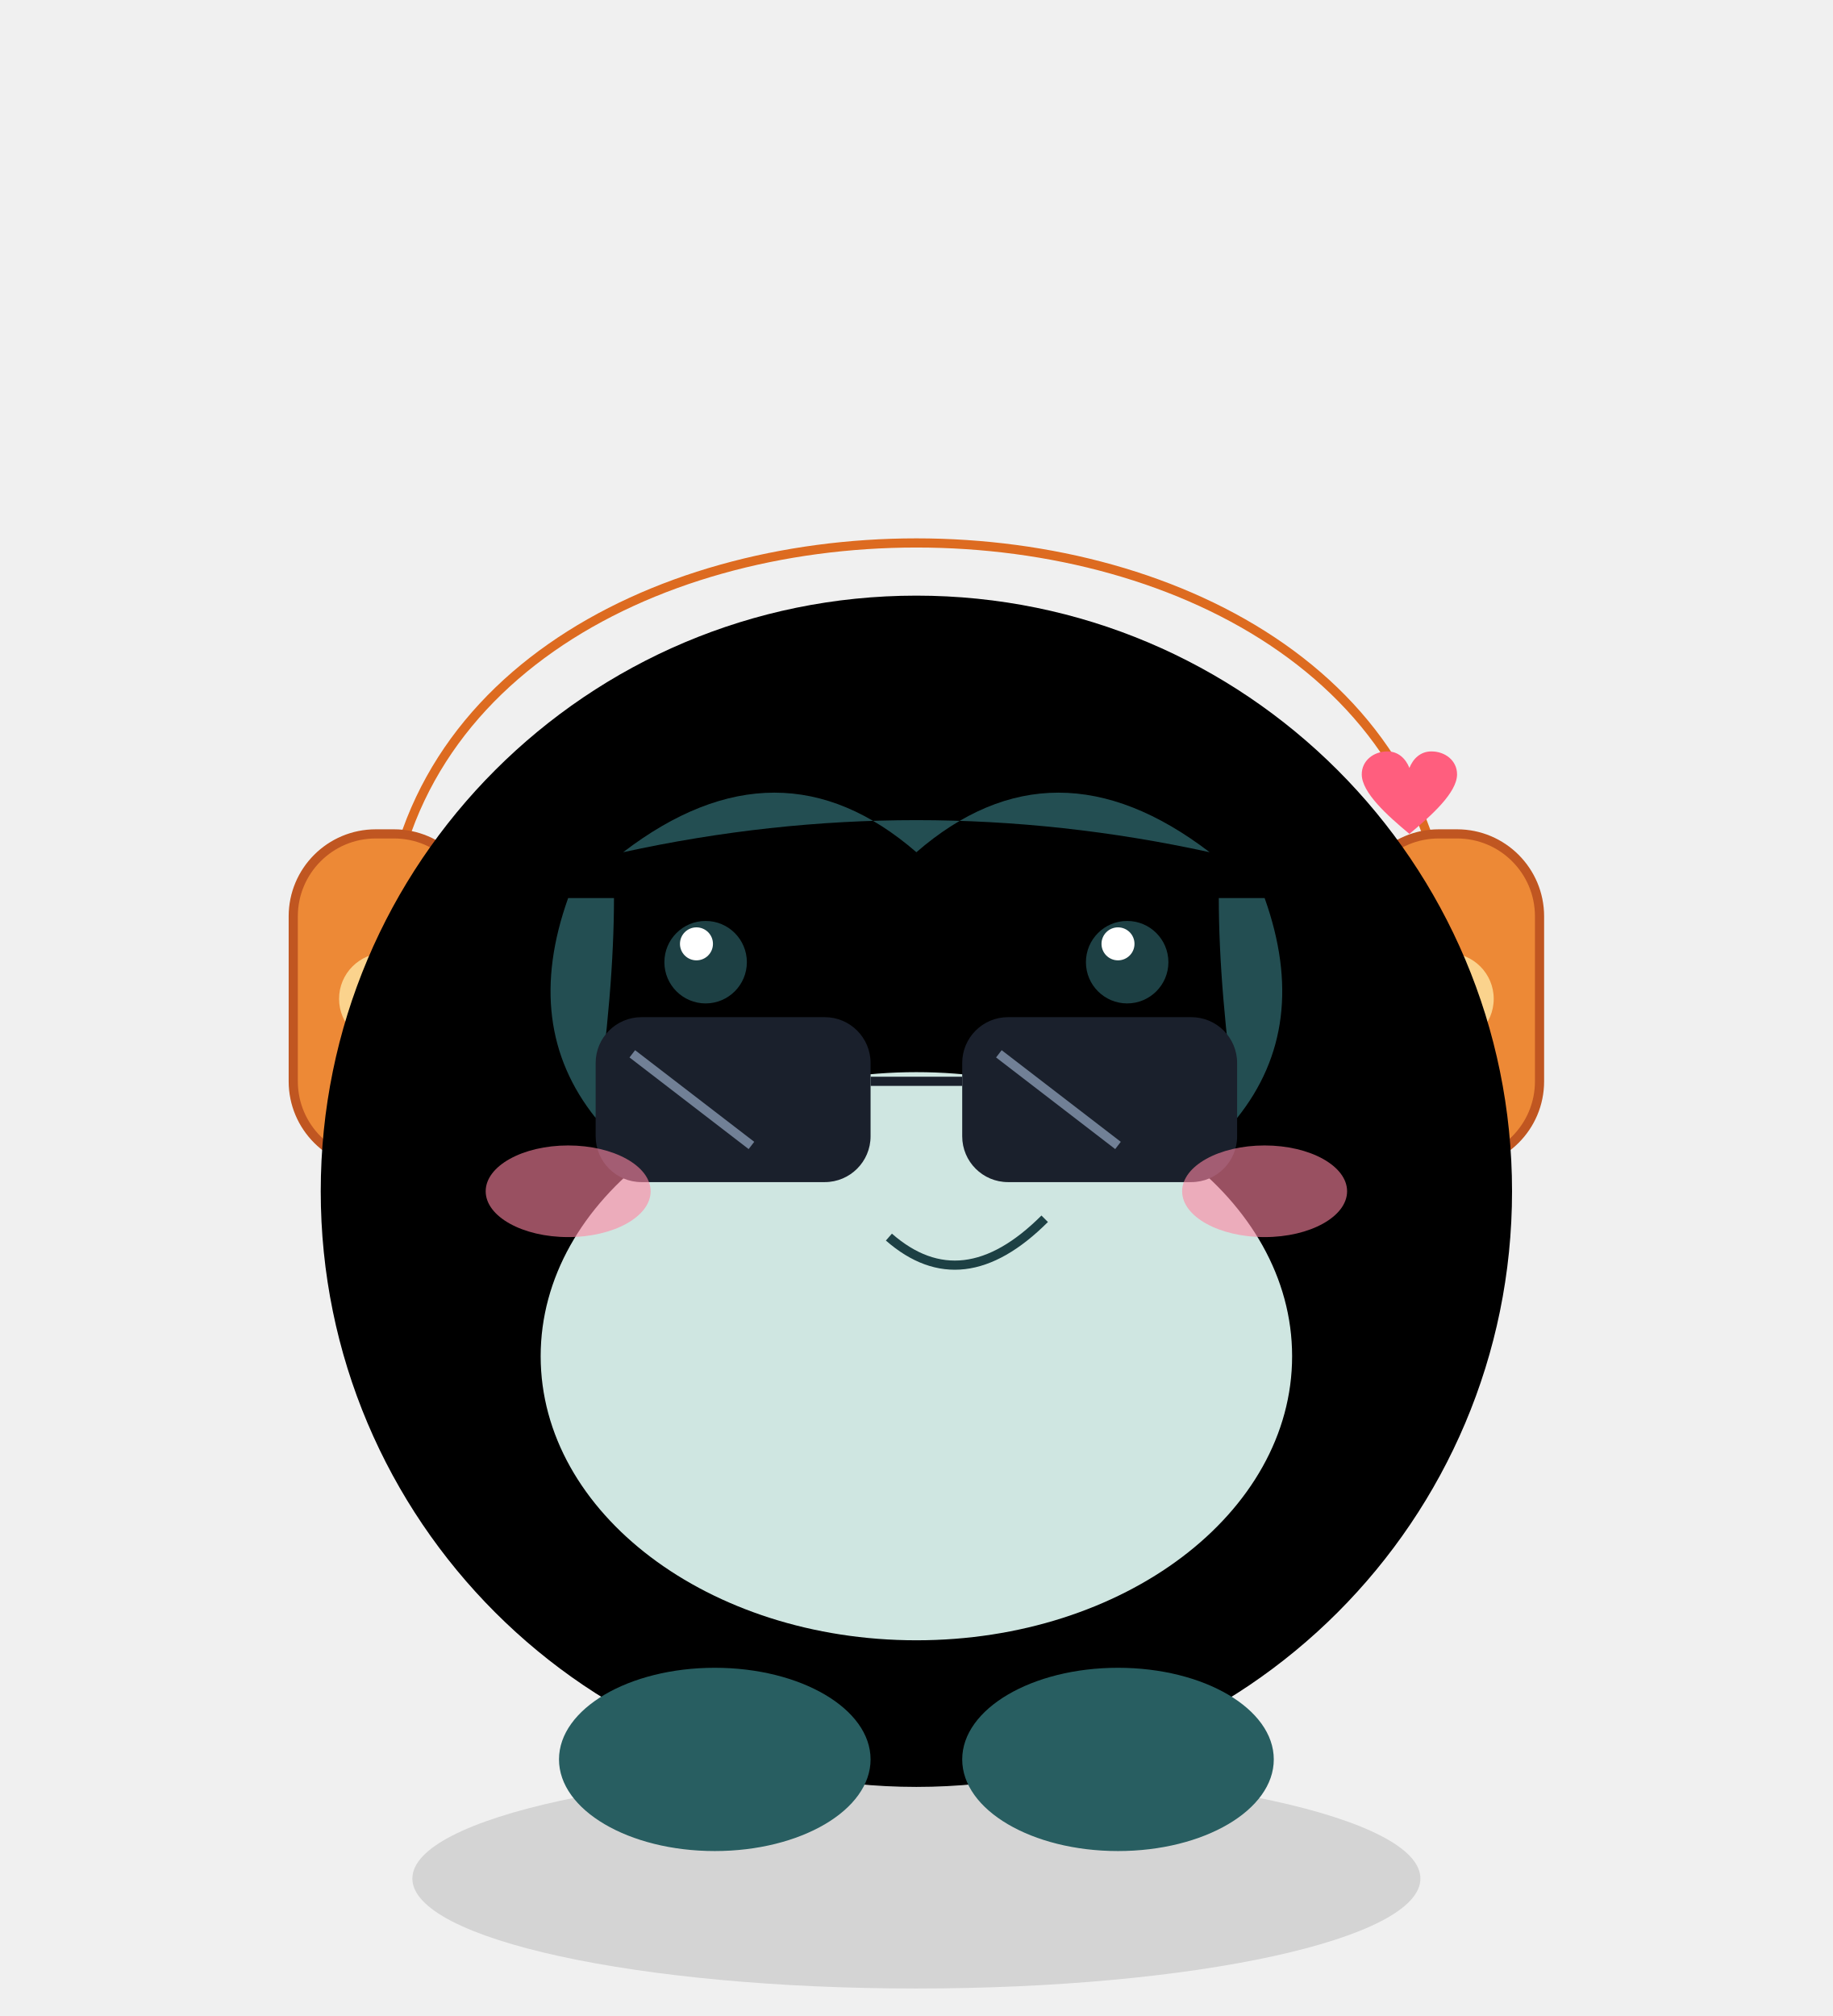
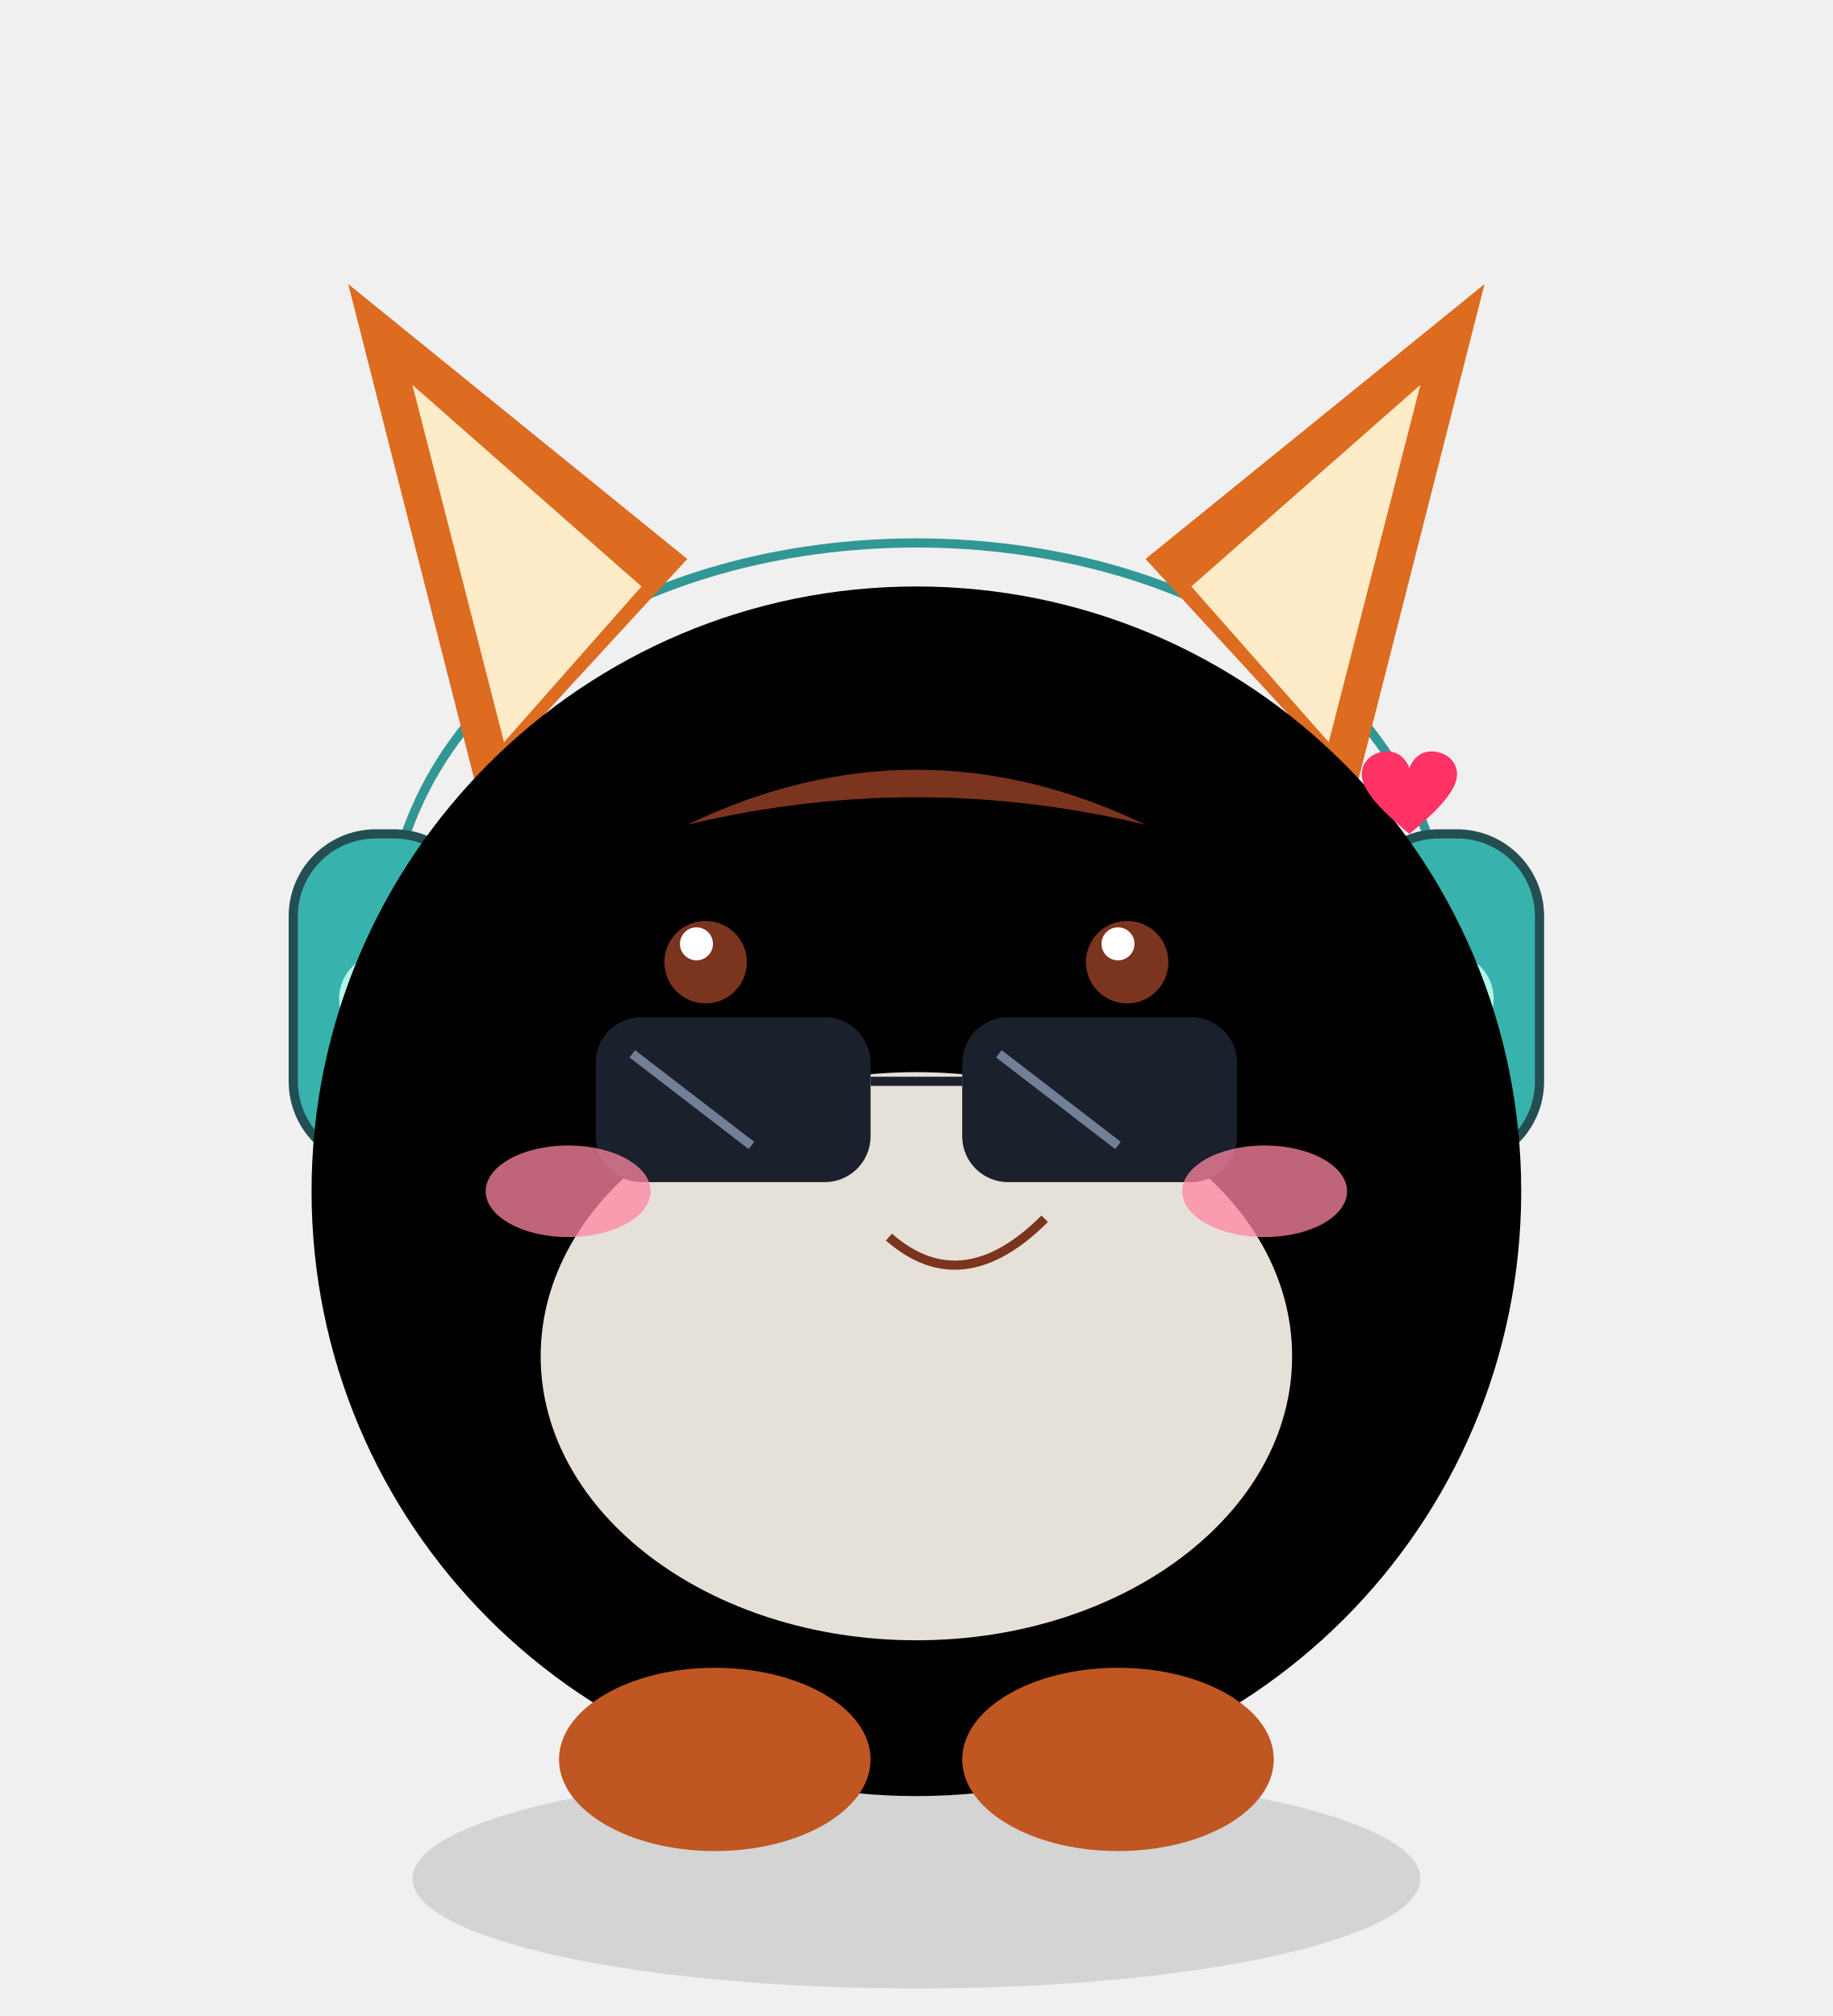
<svg xmlns="http://www.w3.org/2000/svg" viewBox="0 0 200 220" width="400" height="440" fill="none">
  <defs>
    <radialGradient id="jeoBody" cx="50%" cy="40%" r="60%">
-       <stop offset="0%" stopColor="#B2F5EA" />
-       <stop offset="100%" stopColor="#319795" />
+       <stop offset="0%" stopColor="#FEEBC8" />
+       <stop offset="100%" stopColor="#DD6B20" />
    </radialGradient>
  </defs>
  <ellipse cx="100" cy="205" rx="55" ry="12" fill="rgba(0,0,0,0.12)" />
- 
-   {/* Pastel Orange / Peach Headband */}
-   <path d="M42 105 C42 44 158 44 158 105" stroke="#DD6B20" strokeWidth="7.5" strokeLinecap="round" fill="none" />
-   <rect x="32" y="91" width="20" height="36" rx="9" fill="#ED8936" stroke="#C05621" strokeWidth="2" />
-   <rect x="148" y="91" width="20" height="36" rx="9" fill="#ED8936" stroke="#C05621" strokeWidth="2" />
-   <circle cx="42" cy="109" r="5" fill="#FBD38D" />
-   <circle cx="158" cy="109" r="5" fill="#FBD38D" />
- 
-   {/* Body */}
-   <circle cx="100" cy="130" r="65" fill="url(#jeoBody)" />
-   <ellipse cx="100" cy="148" rx="41" ry="31" fill="#E6FFFA" opacity="0.9" />
- 
-   {/* Cute Cool Girl Bangs / Side Hair Framing */}
-   <path d="M68 93 Q85 80 100 93 Q115 80 132 93 Q100 86 68 93 Z" fill="#234E52" />
-   <path d="M62 98 Q57 112 65 122 Q67 108 67 98 Z" fill="#234E52" />
-   <path d="M138 98 Q143 112 135 122 Q133 108 133 98 Z" fill="#234E52" />
- 
-   {/* Chic Retro Shades on nose bridge */}
+   <path d="M42 105 C42 44 158 44 158 105" stroke="#319795" strokeWidth="7.5" strokeLinecap="round" fill="none" />
+   <rect x="32" y="91" width="20" height="36" rx="9" fill="#38B2AC" stroke="#234E52" strokeWidth="2" />
+   <rect x="148" y="91" width="20" height="36" rx="9" fill="#38B2AC" stroke="#234E52" strokeWidth="2" />
+   <circle cx="42" cy="109" r="5" fill="#B2F5EA" />
+   <circle cx="158" cy="109" r="5" fill="#B2F5EA" />
+   <polygon points="52,86 38,31 75,61" fill="#DD6B20" />
+   <polygon points="55,81 45,42 70,64" fill="#FEEBC8" />
+   <polygon points="148,86 162,31 125,61" fill="#DD6B20" />
+   <polygon points="145,81 155,42 130,64" fill="#FEEBC8" />
+   <circle cx="100" cy="130" r="66" fill="url(#jeoBody)" />
+   <ellipse cx="100" cy="148" rx="41" ry="31" fill="#FFFAF0" opacity="0.9" />
+   <path d="M75 90 Q100 78 125 90 Q100 84 75 90 Z" fill="#7B341E" />
  <g transform="translate(62, 108)">
    <rect x="3" y="3" width="30" height="18" rx="5" fill="#1A202C" />
    <line x1="7" y1="7" x2="20" y2="17" stroke="#718096" strokeWidth="2" strokeLinecap="round" />
    <rect x="43" y="3" width="30" height="18" rx="5" fill="#1A202C" />
    <line x1="47" y1="7" x2="60" y2="17" stroke="#718096" strokeWidth="2" strokeLinecap="round" />
    <path d="M33 10 L43 10" stroke="#1A202C" strokeWidth="4" />
  </g>
- 
-   {/* Cute Cool Eyes peeking over shades */}
-   <circle cx="77" cy="105" r="4.5" fill="#1D4044" />
+   <circle cx="77" cy="105" r="4.5" fill="#7B341E" />
  <circle cx="76" cy="103" r="1.8" fill="#FFFFFF" />
-   <circle cx="123" cy="105" r="4.5" fill="#1D4044" />
+   <circle cx="123" cy="105" r="4.5" fill="#7B341E" />
  <circle cx="122" cy="103" r="1.8" fill="#FFFFFF" />
- 
-   {/* Cute Peach Blush */}
-   <ellipse cx="62" cy="130" rx="9" ry="5" fill="#FF85A1" opacity="0.6" />
-   <ellipse cx="138" cy="130" rx="9" ry="5" fill="#FF85A1" opacity="0.6" />
- 
-   {/* Cute Confident Smirk */}
-   <path d="M97 135 Q105 142 114 133" stroke="#1D4044" strokeWidth="3" strokeLinecap="round" />
- 
-   {/* Pink Heart Pin on Headphone */}
+   <ellipse cx="62" cy="130" rx="9" ry="5" fill="#FF85A1" opacity="0.75" />
+   <ellipse cx="138" cy="130" rx="9" ry="5" fill="#FF85A1" opacity="0.75" />
+   <path d="M97 135 Q105 142 114 133" stroke="#7B341E" strokeWidth="3" strokeLinecap="round" />
  <g transform="translate(152, 82)">
-     <path d="M7 2.5 C7 1 5.7 0 4.2 0 C3 0 2.2 0.8 1.8 1.8 C1.4 0.8 0.6 0 -0.6 0 C-2.1 0 -3.4 1 -3.4 2.5 C-3.4 4.5 -0.6 7 1.8 9 C4.2 7 7 4.5 7 2.5 Z" fill="#FF5E7E" />
+     <path d="M7 2.5 C7 1 5.7 0 4.2 0 C3 0 2.2 0.8 1.8 1.8 C1.4 0.8 0.6 0 -0.6 0 C-2.1 0 -3.4 1 -3.4 2.5 C-3.4 4.5 -0.6 7 1.8 9 C4.2 7 7 4.5 7 2.5 Z" fill="#FF3366" />
  </g>
- 
-   {/* Feet with kicks */}
-   <ellipse cx="78" cy="192" rx="17" ry="10" fill="#285E61" />
-   <ellipse cx="122" cy="192" rx="17" ry="10" fill="#285E61" />
+   <ellipse cx="78" cy="192" rx="17" ry="10" fill="#C05621" />
+   <ellipse cx="122" cy="192" rx="17" ry="10" fill="#C05621" />
</svg>
